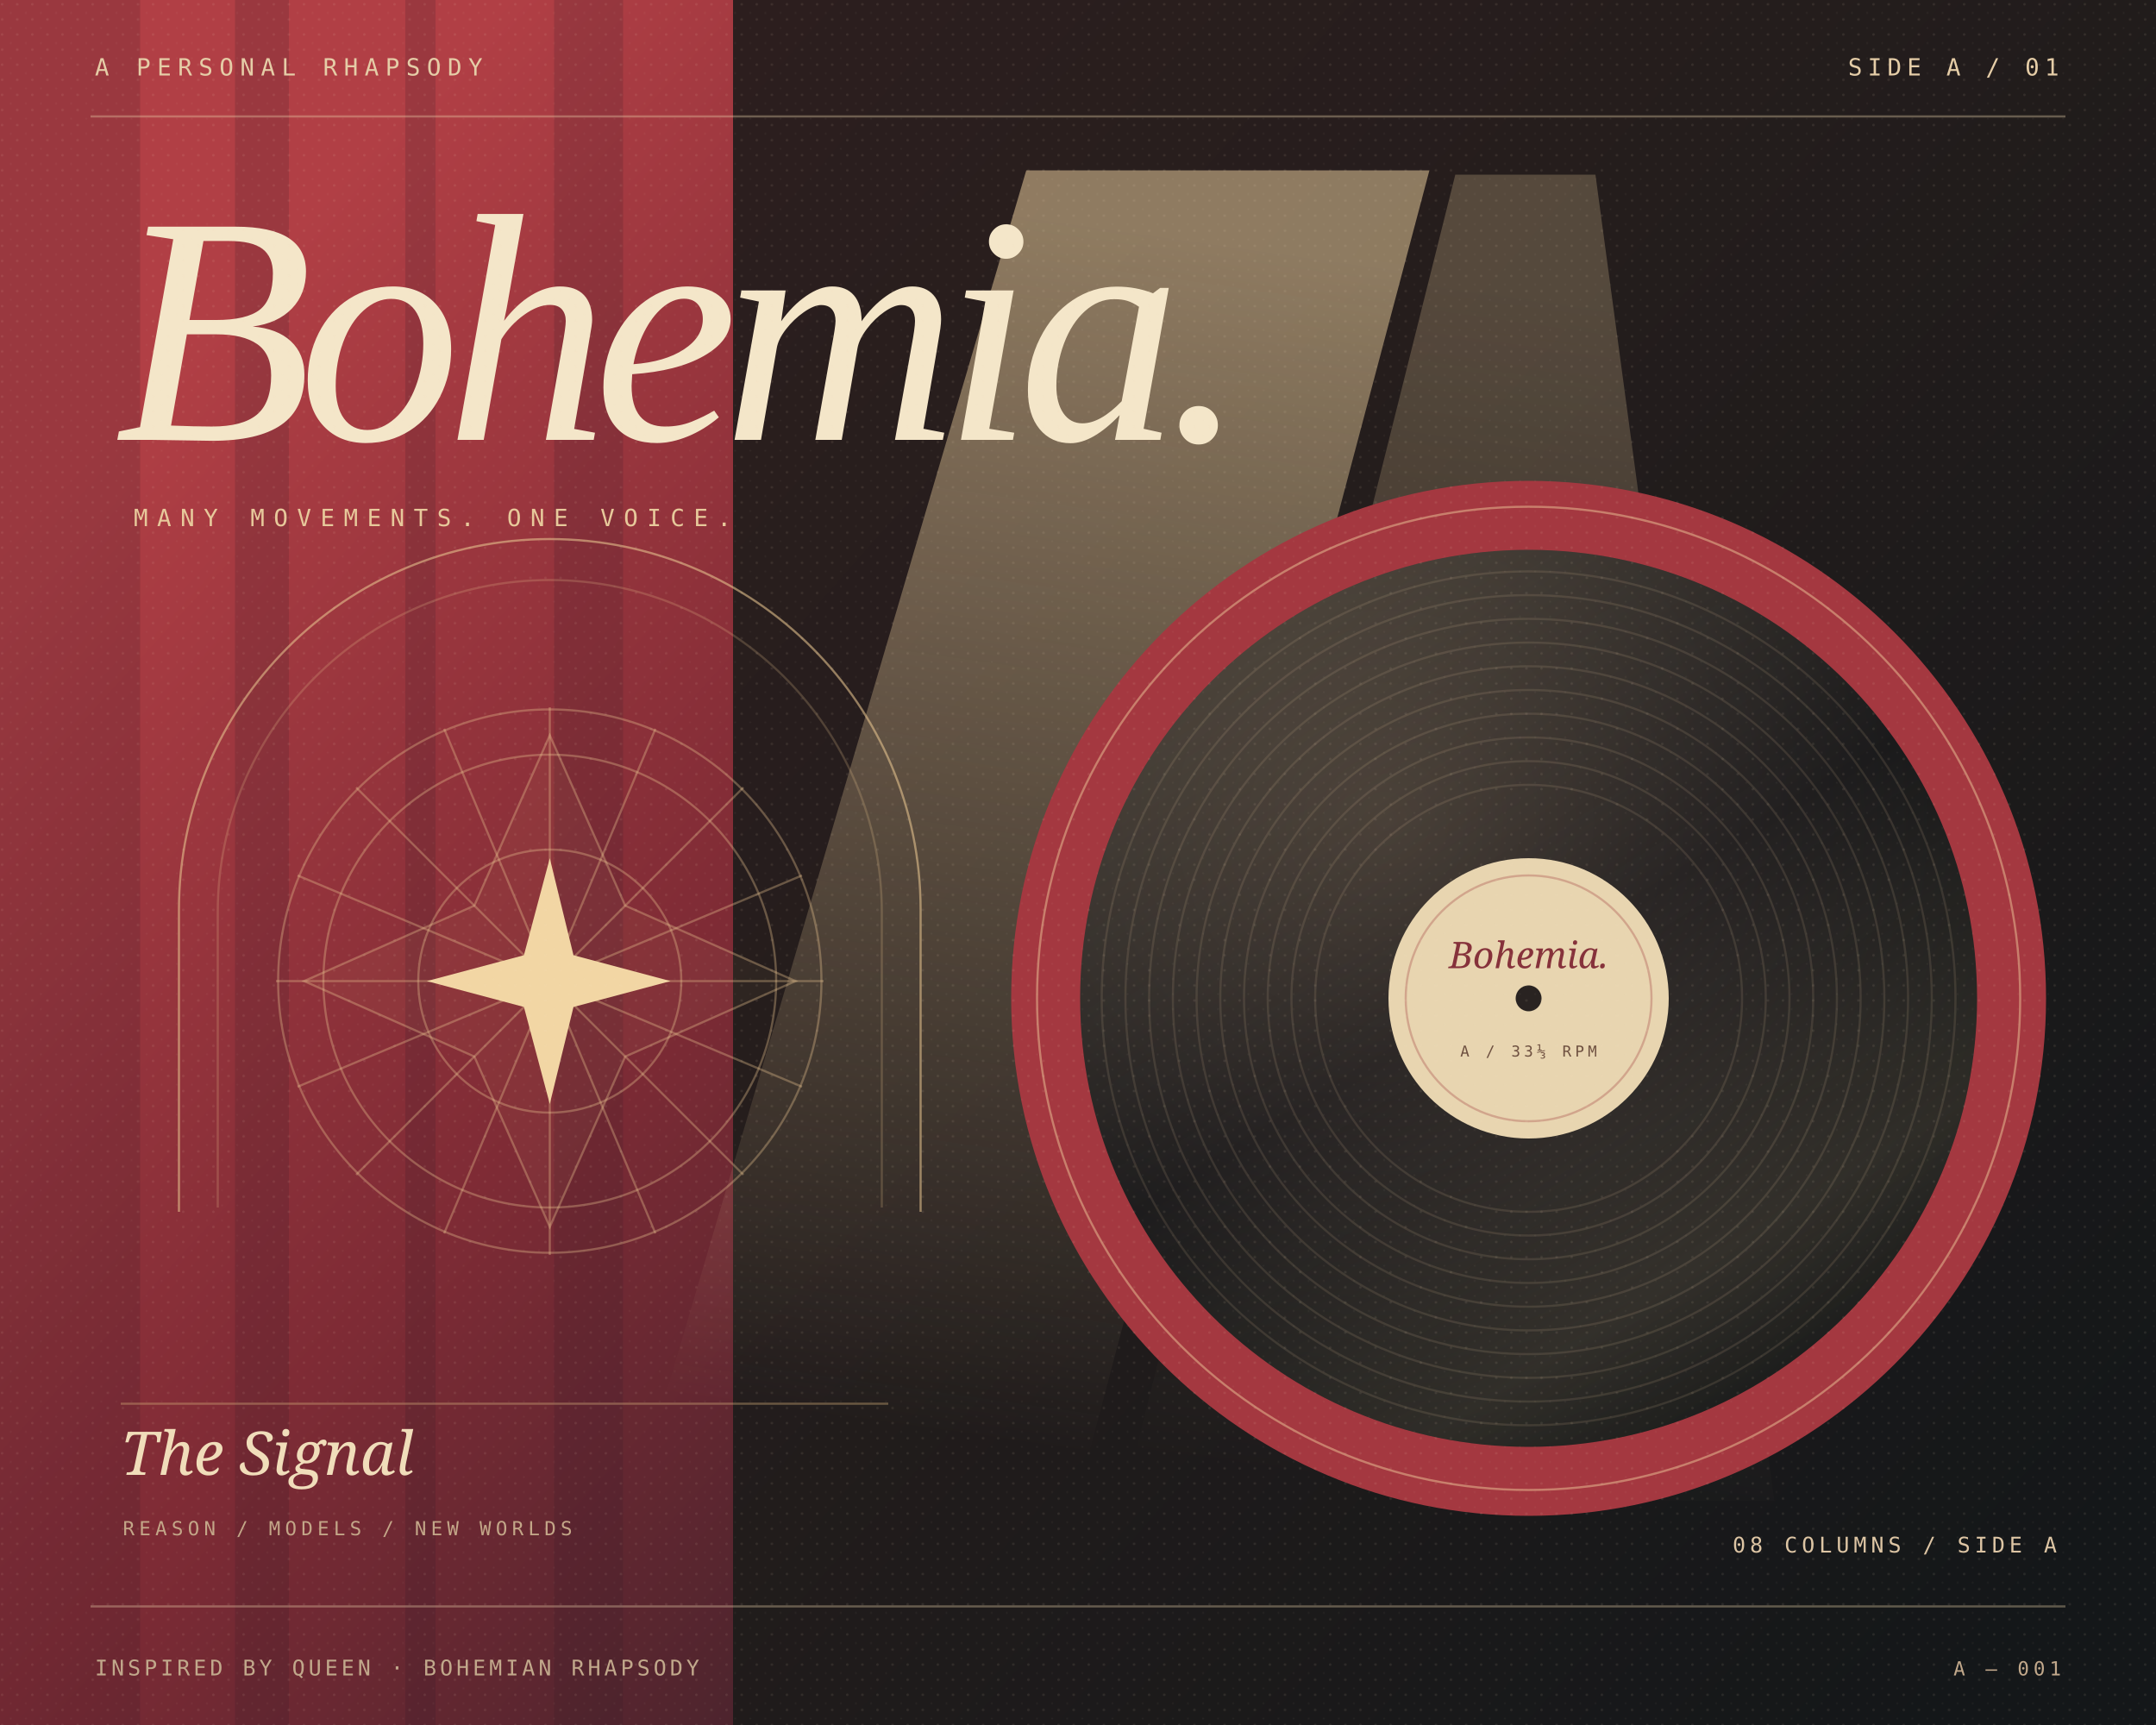
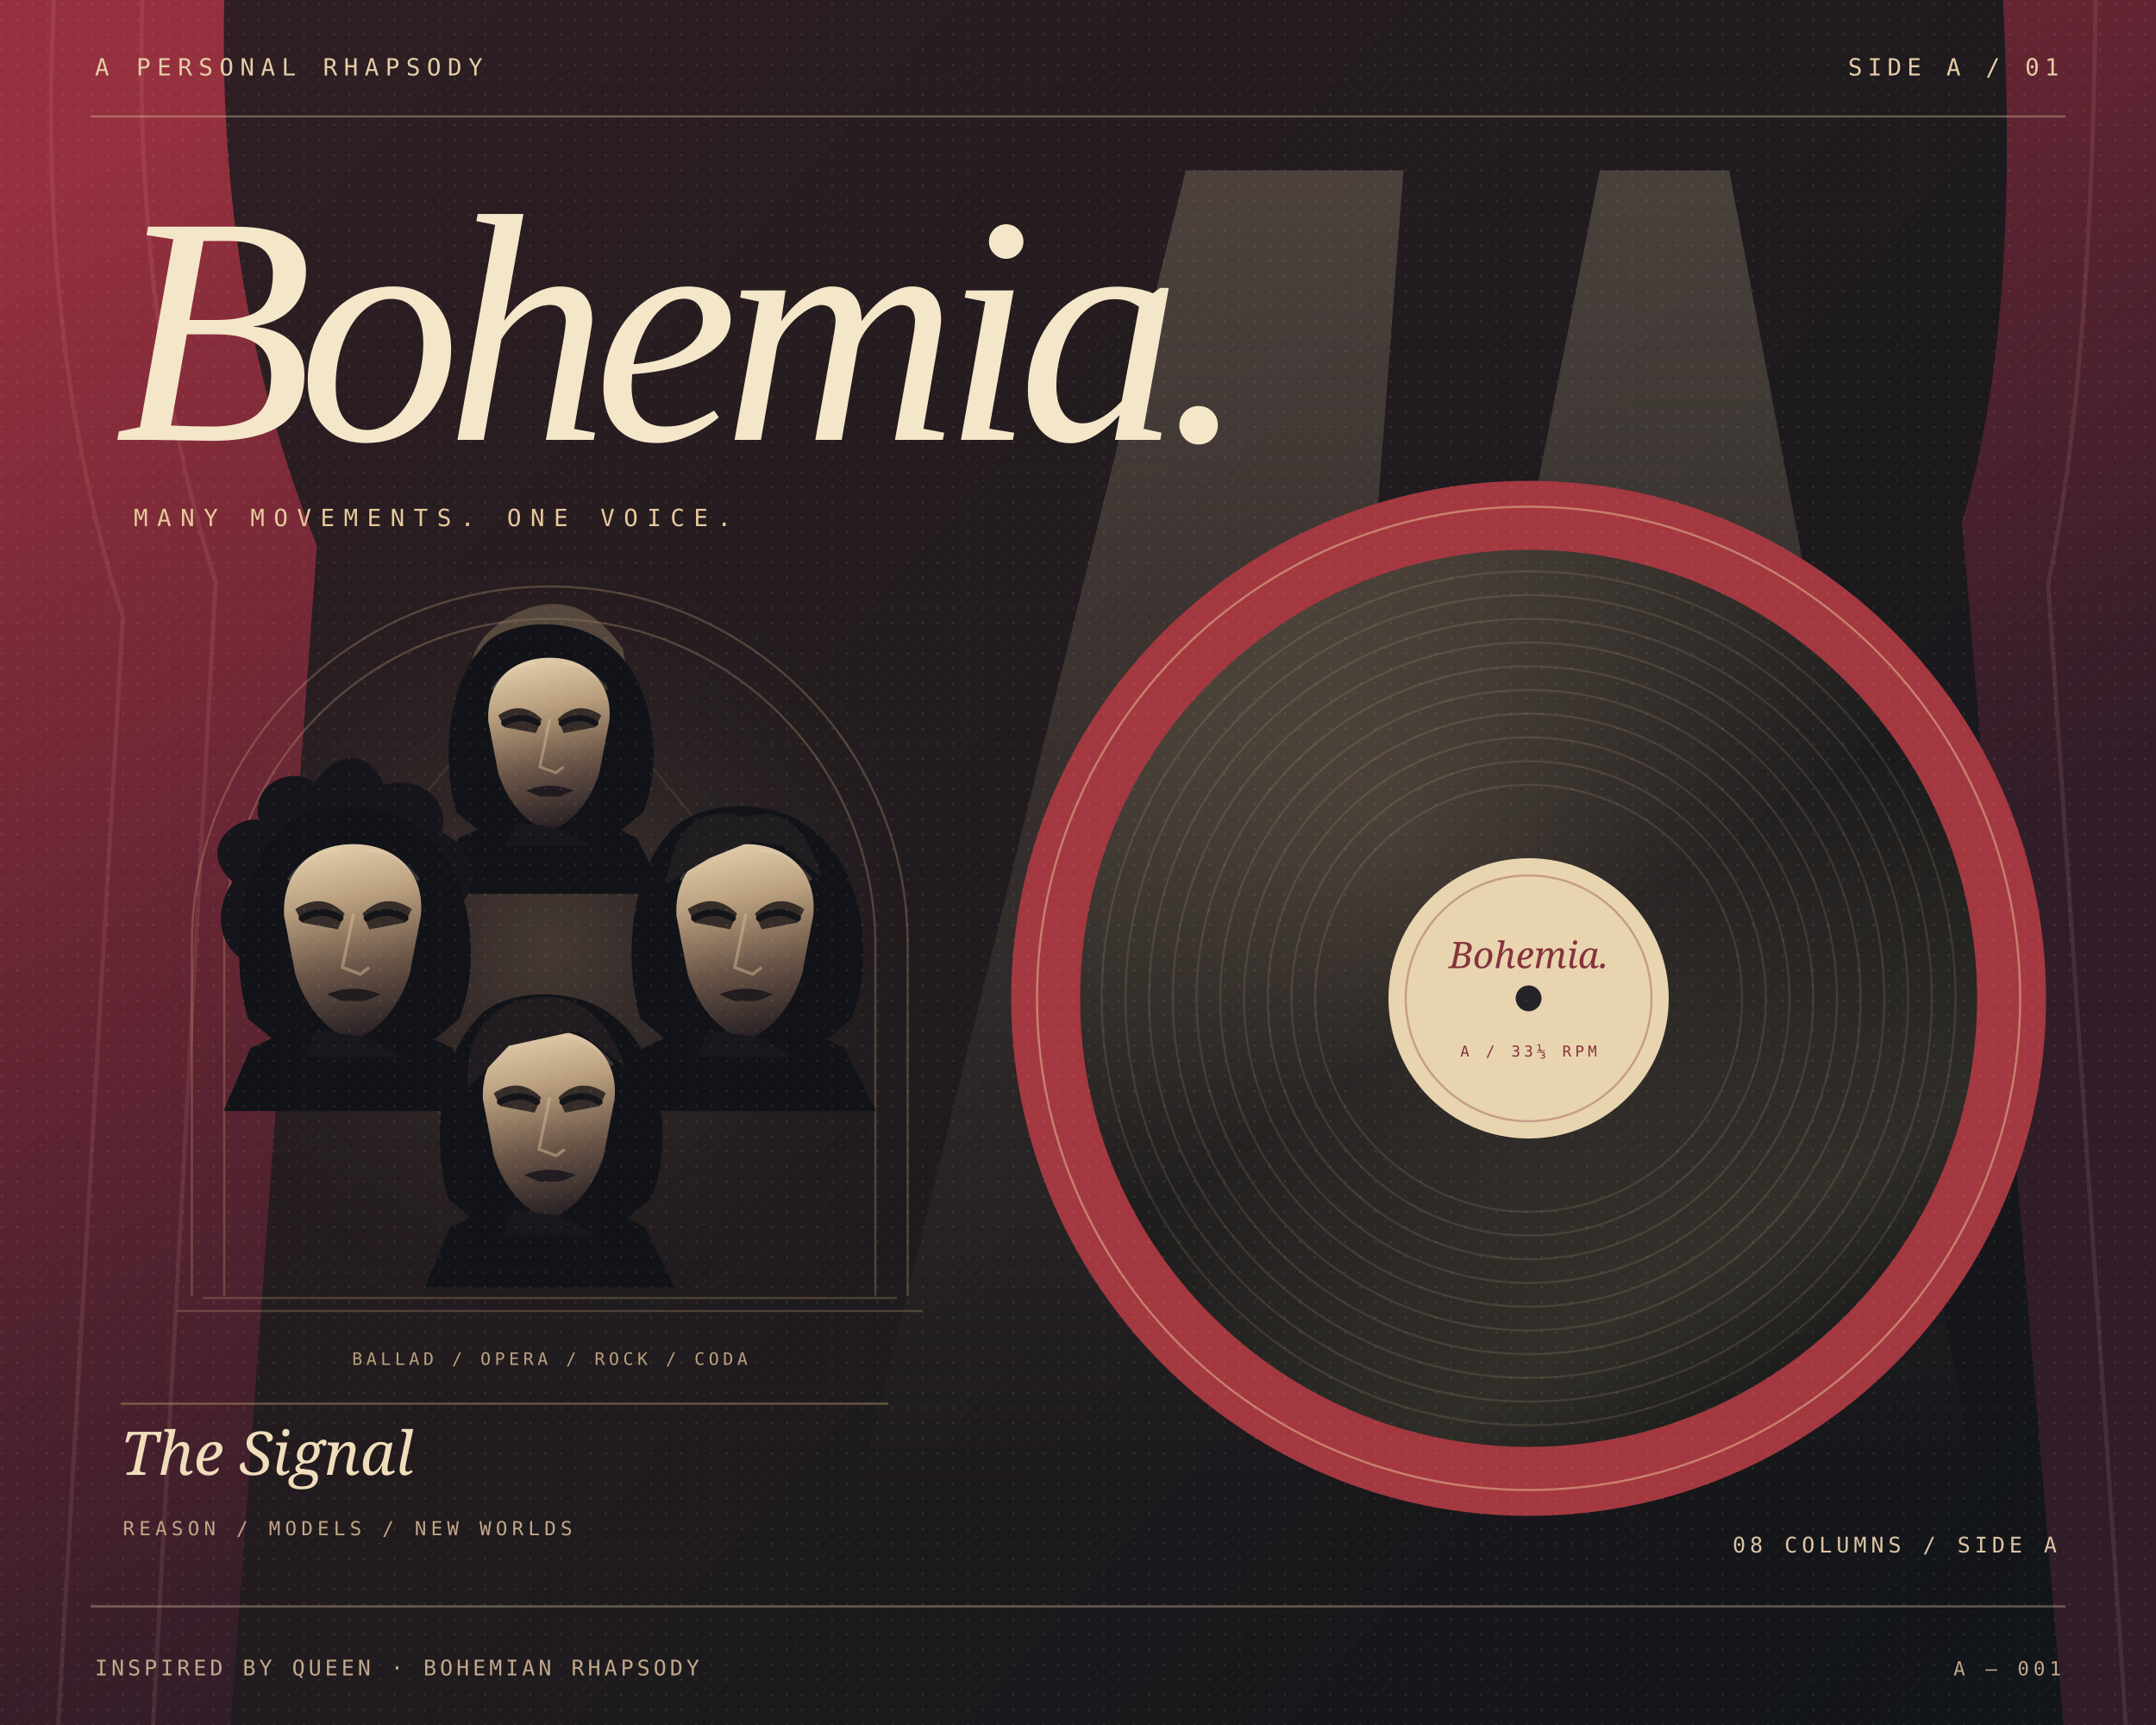
<svg xmlns="http://www.w3.org/2000/svg" width="1000" height="800" viewBox="0 0 1000 800" fill="none" role="img" aria-labelledby="title description">
  <defs>
    <linearGradient id="stage" x1="0" y1="0" x2="900" y2="800" gradientUnits="userSpaceOnUse">
-       <stop stop-color="#321f20" />
-       <stop offset=".52" stop-color="#241d1c" />
-       <stop offset="1" stop-color="#141719" />
+       <stop stop-color="#301f24" />
+       <stop offset=".52" stop-color="#201b1e" />
+       <stop offset="1" stop-color="#121519" />
    </linearGradient>
-     <linearGradient id="curtain" x1="50" y1="200" x2="540" y2="650" gradientUnits="userSpaceOnUse">
-       <stop stop-color="#b13f45" />
-       <stop offset=".55" stop-color="#7e2b35" />
-       <stop offset="1" stop-color="#44232c" />
+     <linearGradient id="curtain" x1="0" y1="100" x2="300" y2="700" gradientUnits="userSpaceOnUse">
+       <stop stop-color="#95303e" />
+       <stop offset=".55" stop-color="#612432" />
+       <stop offset="1" stop-color="#301d28" />
    </linearGradient>
-     <linearGradient id="light" x1="620" y1="118" x2="540" y2="680" gradientUnits="userSpaceOnUse">
-       <stop stop-color="#efd2a0" stop-opacity=".52" />
-       <stop offset="1" stop-color="#efd2a0" stop-opacity="0" />
+     <radialGradient id="spotlight">
+       <stop stop-color="#e9c892" stop-opacity=".17" />
+       <stop offset="1" stop-color="#1a181c" stop-opacity="0" />
+     </radialGradient>
+     <linearGradient id="beam" x1="585" y1="90" x2="585" y2="690" gradientUnits="userSpaceOnUse">
+       <stop stop-color="#ebd4ae" stop-opacity=".2" />
+       <stop offset="1" stop-color="#ebd4ae" stop-opacity="0" />
+     </linearGradient>
+     <linearGradient id="face-light" x1="-9" y1="-40" x2="9" y2="50" gradientUnits="userSpaceOnUse">
+       <stop stop-color="#e5d1af" />
+       <stop offset=".3" stop-color="#b99f7e" />
+       <stop offset=".63" stop-color="#6a5447" />
+       <stop offset="1" stop-color="#201b20" />
    </linearGradient>
    <radialGradient id="vinyl" cx=".34" cy=".3" r=".8">
      <stop stop-color="#3d3530" />
      <stop offset=".48" stop-color="#252222" />
      <stop offset="1" stop-color="#0d1012" />
    </radialGradient>
    <linearGradient id="sheen" x1="580" y1="230" x2="860" y2="680" gradientUnits="userSpaceOnUse">
      <stop stop-color="#e9cf9f" stop-opacity=".2" />
      <stop offset=".48" stop-color="#e9cf9f" stop-opacity="0" />
      <stop offset=".78" stop-color="#e9cf9f" stop-opacity=".13" />
      <stop offset="1" stop-color="#e9cf9f" stop-opacity="0" />
    </linearGradient>
    <pattern id="grain" width="7" height="7" patternUnits="userSpaceOnUse">
      <circle cx="1" cy="2" r=".6" fill="#f1dfbd" opacity=".09" />
      <circle cx="5" cy="6" r=".45" fill="#f1dfbd" opacity=".05" />
    </pattern>
-     <clipPath id="rosette">
-       <circle cx="255" cy="455" r="127" />
-     </clipPath>
+     <g id="theatrical-face">
+       <path d="M-47 40c-8-26-4-65 12-82 10-15 45-18 64-3 23 17 29 58 18 85L25 58h-50z" fill="#111318" />
+       <path d="m-18 40-28 13-12 28H58L44 53 18 40z" fill="#121318" />
+       <path d="M0-38c19 0 32 13 30 32l-5 26C20 36 9 47 0 49c-10-2-21-13-26-29l-5-26c-1-20 12-32 31-32z" fill="url(#face-light)" />
+       <path d="M-26-9q12-8 22 2l-3 7-16-3zm52 0Q14-17 4-7l3 7 16-3z" fill="#362d29" />
+       <path d="M-23-5q9-5 17 0M6-5q9-5 17 0" stroke="#14151a" stroke-width="3" stroke-linecap="round" />
+       <path d="m0-7-5 24 8 3 4-3" stroke="#ddc19c" stroke-opacity=".45" stroke-width="1.4" />
+       <path d="M-12 29q12-5 24 0l-7 3H-5z" fill="#211c20" />
+       <path d="M-29-22q10-14 22-13m13 0q12-1 23 13" stroke="#fae7c7" stroke-opacity=".18" stroke-width="1.5" />
+       <path d="m-17 45-5 12h44l-17-9" fill="#18171d" />
+     </g>
  </defs>
  <path fill="url(#stage)" d="M0 0h1000v800H0z" />
-   <path d="M0 0h340v800H0z" fill="url(#curtain)" />
-   <path d="M0 0h65v800H0zm109 0h25v800h-25zm79 0h14v800h-14zm69 0h32v800h-32z" fill="#2c1922" opacity=".17" />
-   <path d="M476 79 294 697h205L663 79z" fill="url(#light)" />
-   <path d="M675 81 521 696h302L740 81z" fill="url(#light)" opacity=".47" />
+   <path d="M0 0h104q-3 140 43 253l-40 547H0zM1000 0H929q8 152-19 242l47 558h43z" fill="url(#curtain)" />
+   <path d="M25 0q-8 160 32 286L27 800M66 0q-4 149 34 270L71 800M972 0q-2 174-22 271l36 529" stroke="#e5a08b" stroke-opacity=".13" stroke-width="2" />
+   <ellipse cx="255" cy="440" rx="190" ry="190" fill="url(#spotlight)" />
+   <path d="M550 79 397 696h207L651 79zM742 79 620 696h298L802 79z" fill="url(#beam)" />
  <path d="M42 54h916M42 745h916" stroke="#ead4ac" stroke-opacity=".35" />
  <text x="44" y="35" fill="#e5cda7" font-family="monospace" font-size="11" letter-spacing="3">A PERSONAL RHAPSODY</text>
  <text x="955" y="35" text-anchor="end" fill="#e5cda7" font-family="monospace" font-size="11" letter-spacing="2.5">SIDE A / 01</text>
-   <path d="M83 562V422a172 172 0 0 1 344 0v140" stroke="#e7c48f" stroke-opacity=".58" />
-   <path d="M101 560V423a154 154 0 0 1 308 0v137" stroke="#e7c48f" stroke-opacity=".22" />
-   <g clip-path="url(#rosette)" stroke="#e7c48f" stroke-opacity=".35">
-     <circle cx="255" cy="455" r="126" />
-     <circle cx="255" cy="455" r="105" />
-     <circle cx="255" cy="455" r="61" />
-     <path d="M255 328v254M128 455h254M165 365l180 180M165 545l180-180M206 338l98 234M138 406l234 98M138 504l234-98M206 572l98-234" />
-     <path d="m255 341 35 79 79 35-79 35-35 79-35-79-79-35 79-35z" fill="#e4be88" fill-opacity=".05" />
+   <path d="M89 601V438a166 166 0 0 1 332 0v163M104 601V438a151 151 0 0 1 302 0v163" stroke="#d9b382" stroke-opacity=".27" />
+   <path d="M94 602h322M82 608h346" stroke="#d9b382" stroke-opacity=".24" />
+   <path d="m255 298 115 140-115 141-115-141z" stroke="#c6a57f" stroke-opacity=".13" />
+   <g id="four-voices">
+     <path d="M220 325q-8-26 18-40 30-15 51 16l9 52-30-42-30 5-21 44z" fill="#85725b" fill-opacity=".5" />
+     <use href="#theatrical-face" transform="translate(255 340) scale(.92)" />
+     <path d="M120 449c-22-8-20-29-12-40-17-15 0-30 12-29-4-17 16-25 26-17 12-18 28-12 32 1 17-5 31 7 27 22 17 9 18 24 8 34 8 15-1 32-14 34l-12-65-52 4z" fill="#15151b" />
+     <use href="#theatrical-face" transform="translate(164 431) scale(1.04)" />
+     <use href="#theatrical-face" transform="translate(346 431) scale(1.04)" />
+     <path d="M309 410q5-40 37-31 25-8 35 28l-18-15-14-2-20 8z" fill="#201d20" />
+     <use href="#theatrical-face" transform="translate(255 516)" />
+     <path d="M217 505q-2-31 21-40 37-12 52 30l-22-17-32 7z" fill="#211c20" />
  </g>
-   <path d="m255 398 11 45 45 12-45 12-11 45-12-45-45-12 45-12z" fill="#f2d6a4" />
-   <circle cx="709" cy="463" r="240" fill="#a43840" />
-   <circle cx="709" cy="463" r="228" stroke="#eac194" stroke-opacity=".52" />
-   <circle cx="709" cy="463" r="208" fill="url(#vinyl)" />
-   <g stroke="#e0c39a" stroke-opacity=".13">
-     <circle cx="709" cy="463" r="198" />
-     <circle cx="709" cy="463" r="187" />
-     <circle cx="709" cy="463" r="176" />
-     <circle cx="709" cy="463" r="165" />
-     <circle cx="709" cy="463" r="154" />
-     <circle cx="709" cy="463" r="143" />
-     <circle cx="709" cy="463" r="132" />
-     <circle cx="709" cy="463" r="121" />
-     <circle cx="709" cy="463" r="110" />
-     <circle cx="709" cy="463" r="99" />
+   <text x="255" y="633" text-anchor="middle" fill="#baa07f" font-family="monospace" font-size="8" letter-spacing="1.8">BALLAD / OPERA / ROCK / CODA</text>
+   <g id="record-vinyl" data-center="709 463" data-outer-radius="240">
+     <circle cx="709" cy="463" r="240" fill="#a43840" />
+     <circle cx="709" cy="463" r="228" stroke="#eac194" stroke-opacity=".52" />
+     <circle cx="709" cy="463" r="208" fill="url(#vinyl)" />
+     <g stroke="#eac194" stroke-opacity=".13">
+       <circle cx="709" cy="463" r="198" />
+       <circle cx="709" cy="463" r="187" />
+       <circle cx="709" cy="463" r="176" />
+       <circle cx="709" cy="463" r="165" />
+       <circle cx="709" cy="463" r="154" />
+       <circle cx="709" cy="463" r="143" />
+       <circle cx="709" cy="463" r="132" />
+       <circle cx="709" cy="463" r="121" />
+       <circle cx="709" cy="463" r="110" />
+       <circle cx="709" cy="463" r="99" />
+     </g>
+     <circle cx="709" cy="463" r="208" fill="url(#sheen)" />
+     <circle cx="709" cy="463" r="65" fill="#e8d5b0" />
+     <circle cx="709" cy="463" r="57" stroke="#86323b" stroke-opacity=".35" />
+     <text x="709" y="449" text-anchor="middle" fill="#86323b" font-family="Georgia,serif" font-size="17" font-style="italic">Bohemia.</text>
+     <circle cx="709" cy="463" r="6" fill="#252329" />
+     <text x="709" y="490" text-anchor="middle" fill="#86323b" font-family="monospace" font-size="7" letter-spacing="1.7">A / 33⅓ RPM</text>
  </g>
-   <circle cx="709" cy="463" r="208" fill="url(#sheen)" />
-   <circle cx="709" cy="463" r="65" fill="#e8d5b0" />
-   <circle cx="709" cy="463" r="57" stroke="#a74b48" stroke-opacity=".35" />
-   <text x="709" y="449" text-anchor="middle" fill="#86323b" font-family="Georgia,serif" font-size="17" font-style="italic">Bohemia.</text>
-   <circle cx="709" cy="463" r="6" fill="#292321" />
-   <text x="709" y="490" text-anchor="middle" fill="#6e5040" font-family="monospace" font-size="7" letter-spacing="1.7">A / 33⅓ RPM</text>
  <text x="53" y="204" fill="#f4e6c9" font-family="Georgia,'Times New Roman',serif" font-size="151" font-style="italic" letter-spacing="-7">Bohemia.</text>
  <text x="62" y="244" fill="#e7c99b" font-family="monospace" font-size="11" letter-spacing="4.2">MANY MOVEMENTS. ONE VOICE.</text>
  <path d="M56 651h356" stroke="#d2ad7a" stroke-opacity=".4" />
  <text x="56" y="684" fill="#f0ddba" font-family="Georgia,serif" font-size="28" font-style="italic">The Signal</text>
  <text x="57" y="712" fill="#c3a688" font-family="monospace" font-size="9" letter-spacing="2.1">REASON / MODELS / NEW WORLDS</text>
  <text x="954" y="720" text-anchor="end" fill="#ddc5a4" font-family="monospace" font-size="10" letter-spacing="2">08 COLUMNS / SIDE A</text>
  <text x="44" y="777" fill="#c1a88b" font-family="monospace" font-size="10" letter-spacing="1.6">INSPIRED BY QUEEN · BOHEMIAN RHAPSODY</text>
  <text x="956" y="777" text-anchor="end" fill="#c1a88b" font-family="monospace" font-size="9" letter-spacing="2">A — 001</text>
  <path fill="url(#grain)" d="M0 0h1000v800H0z" />
</svg>
